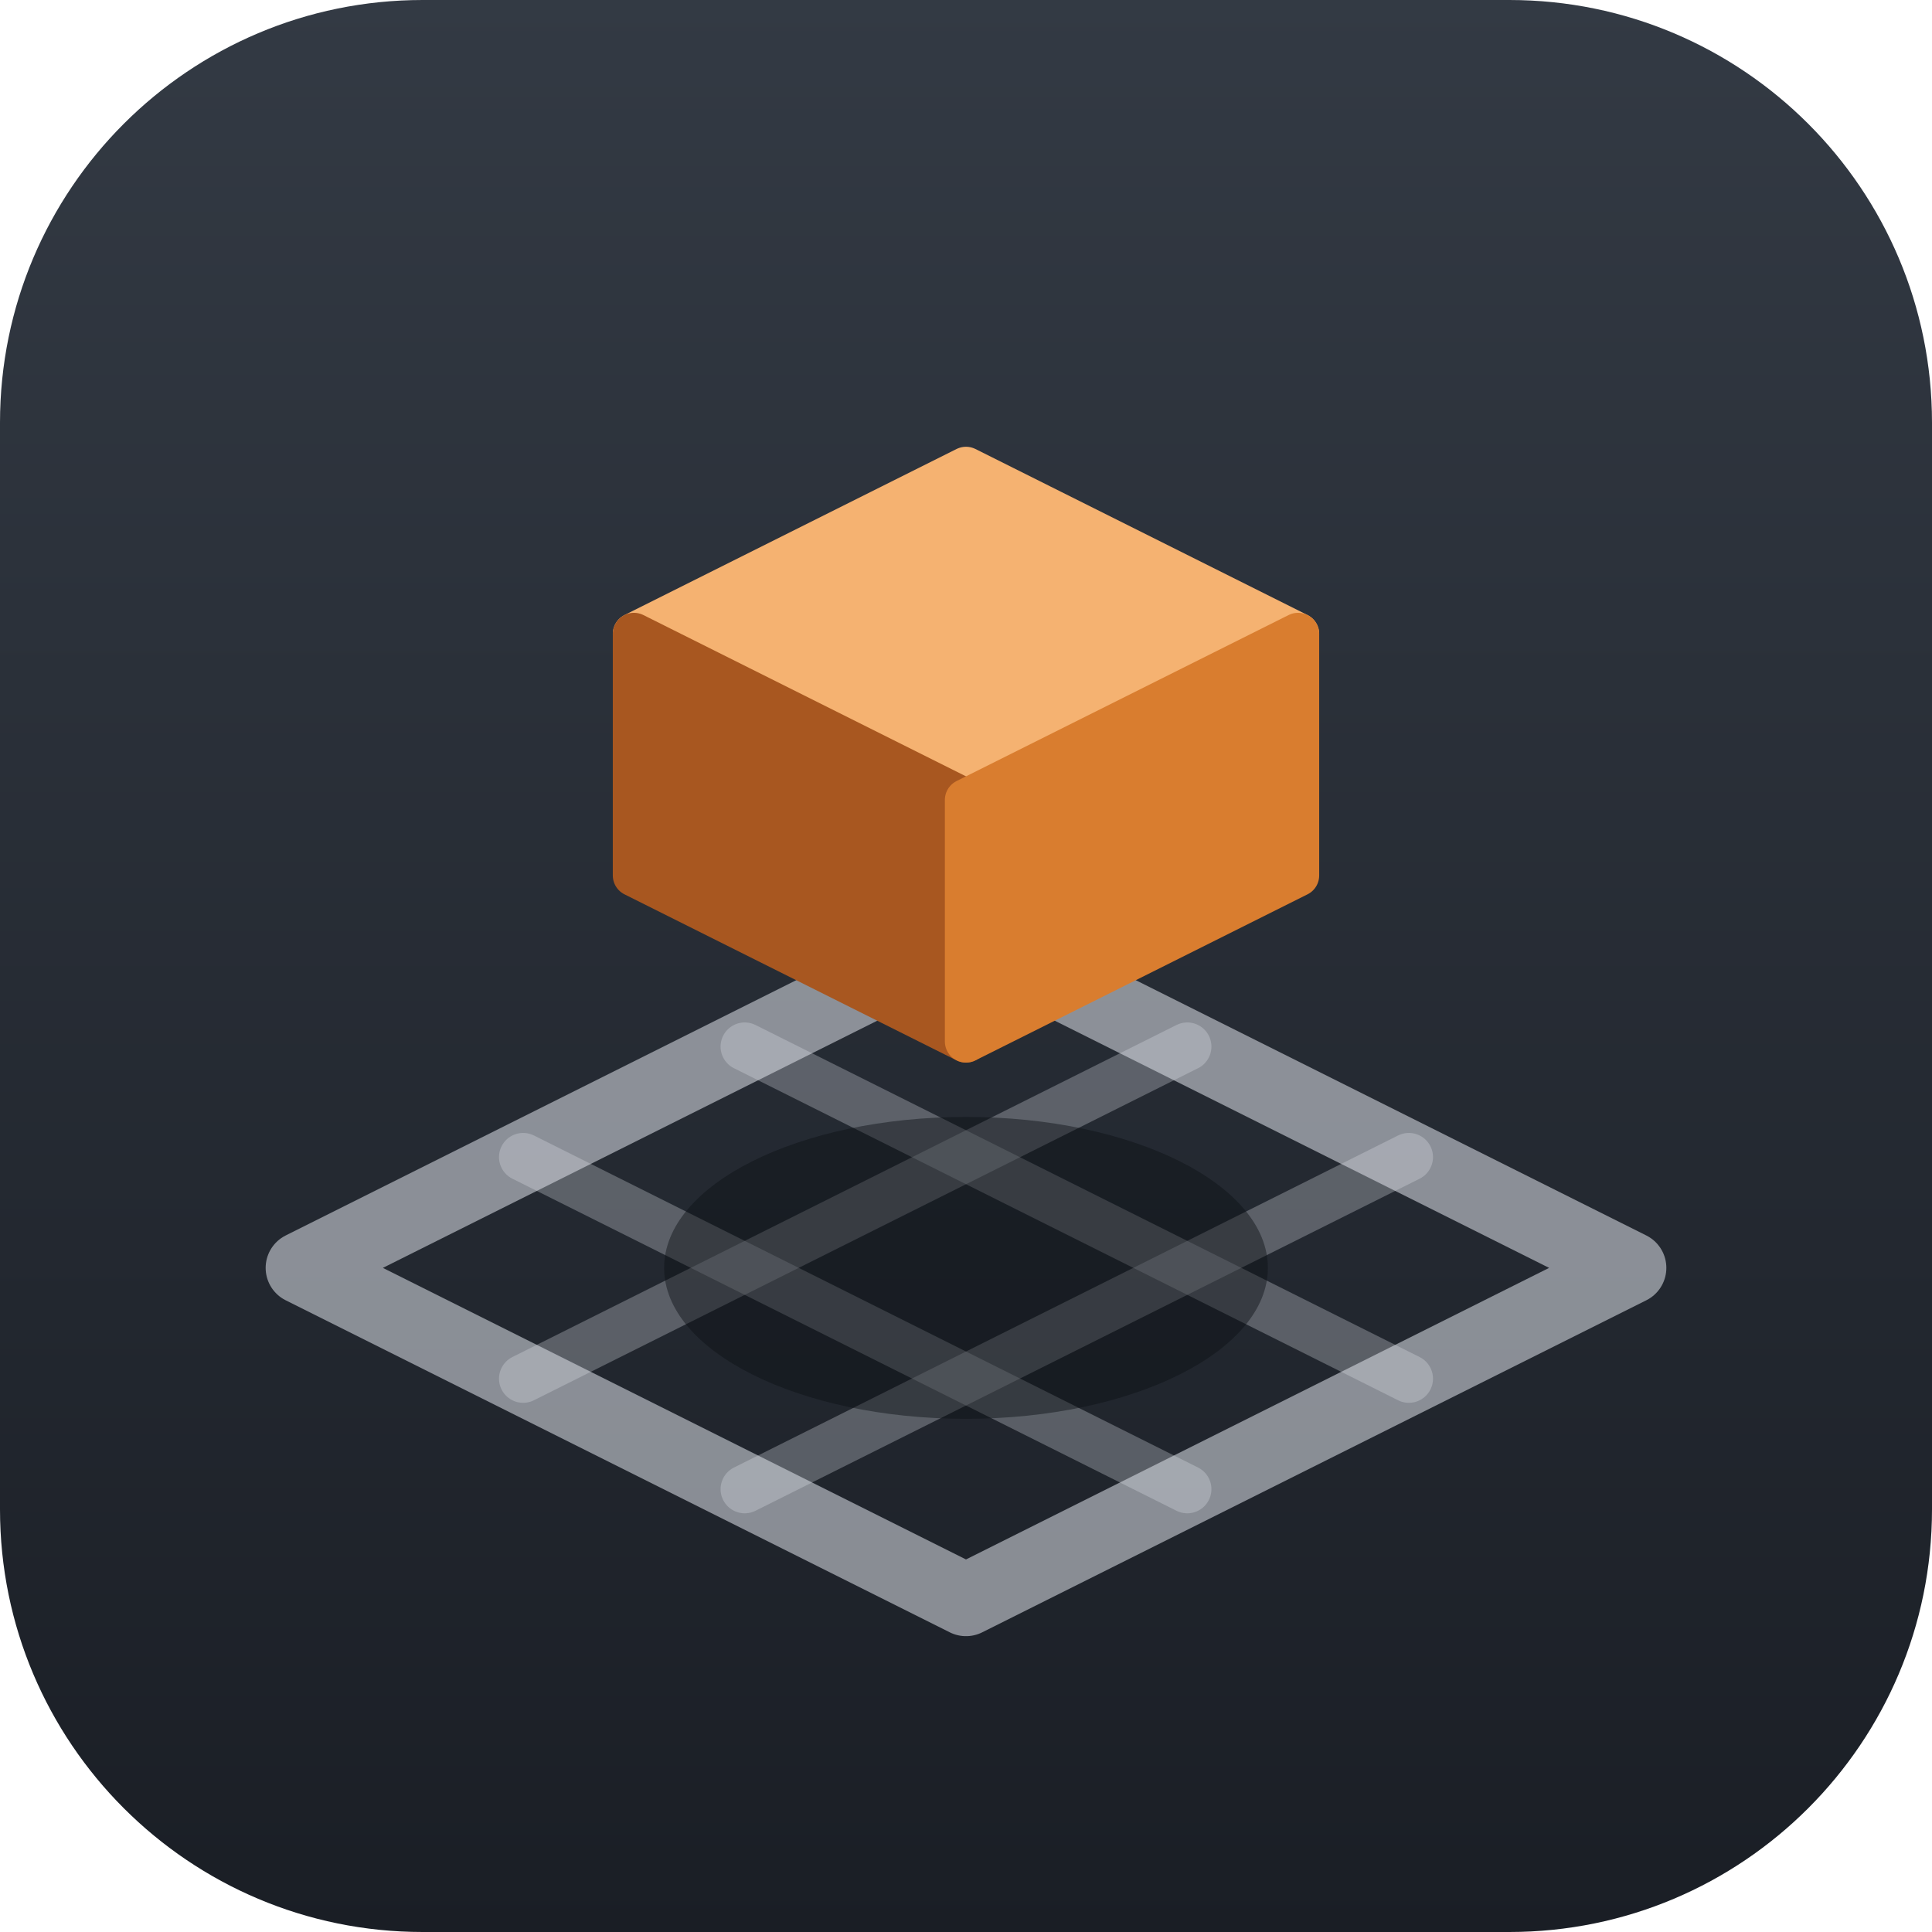
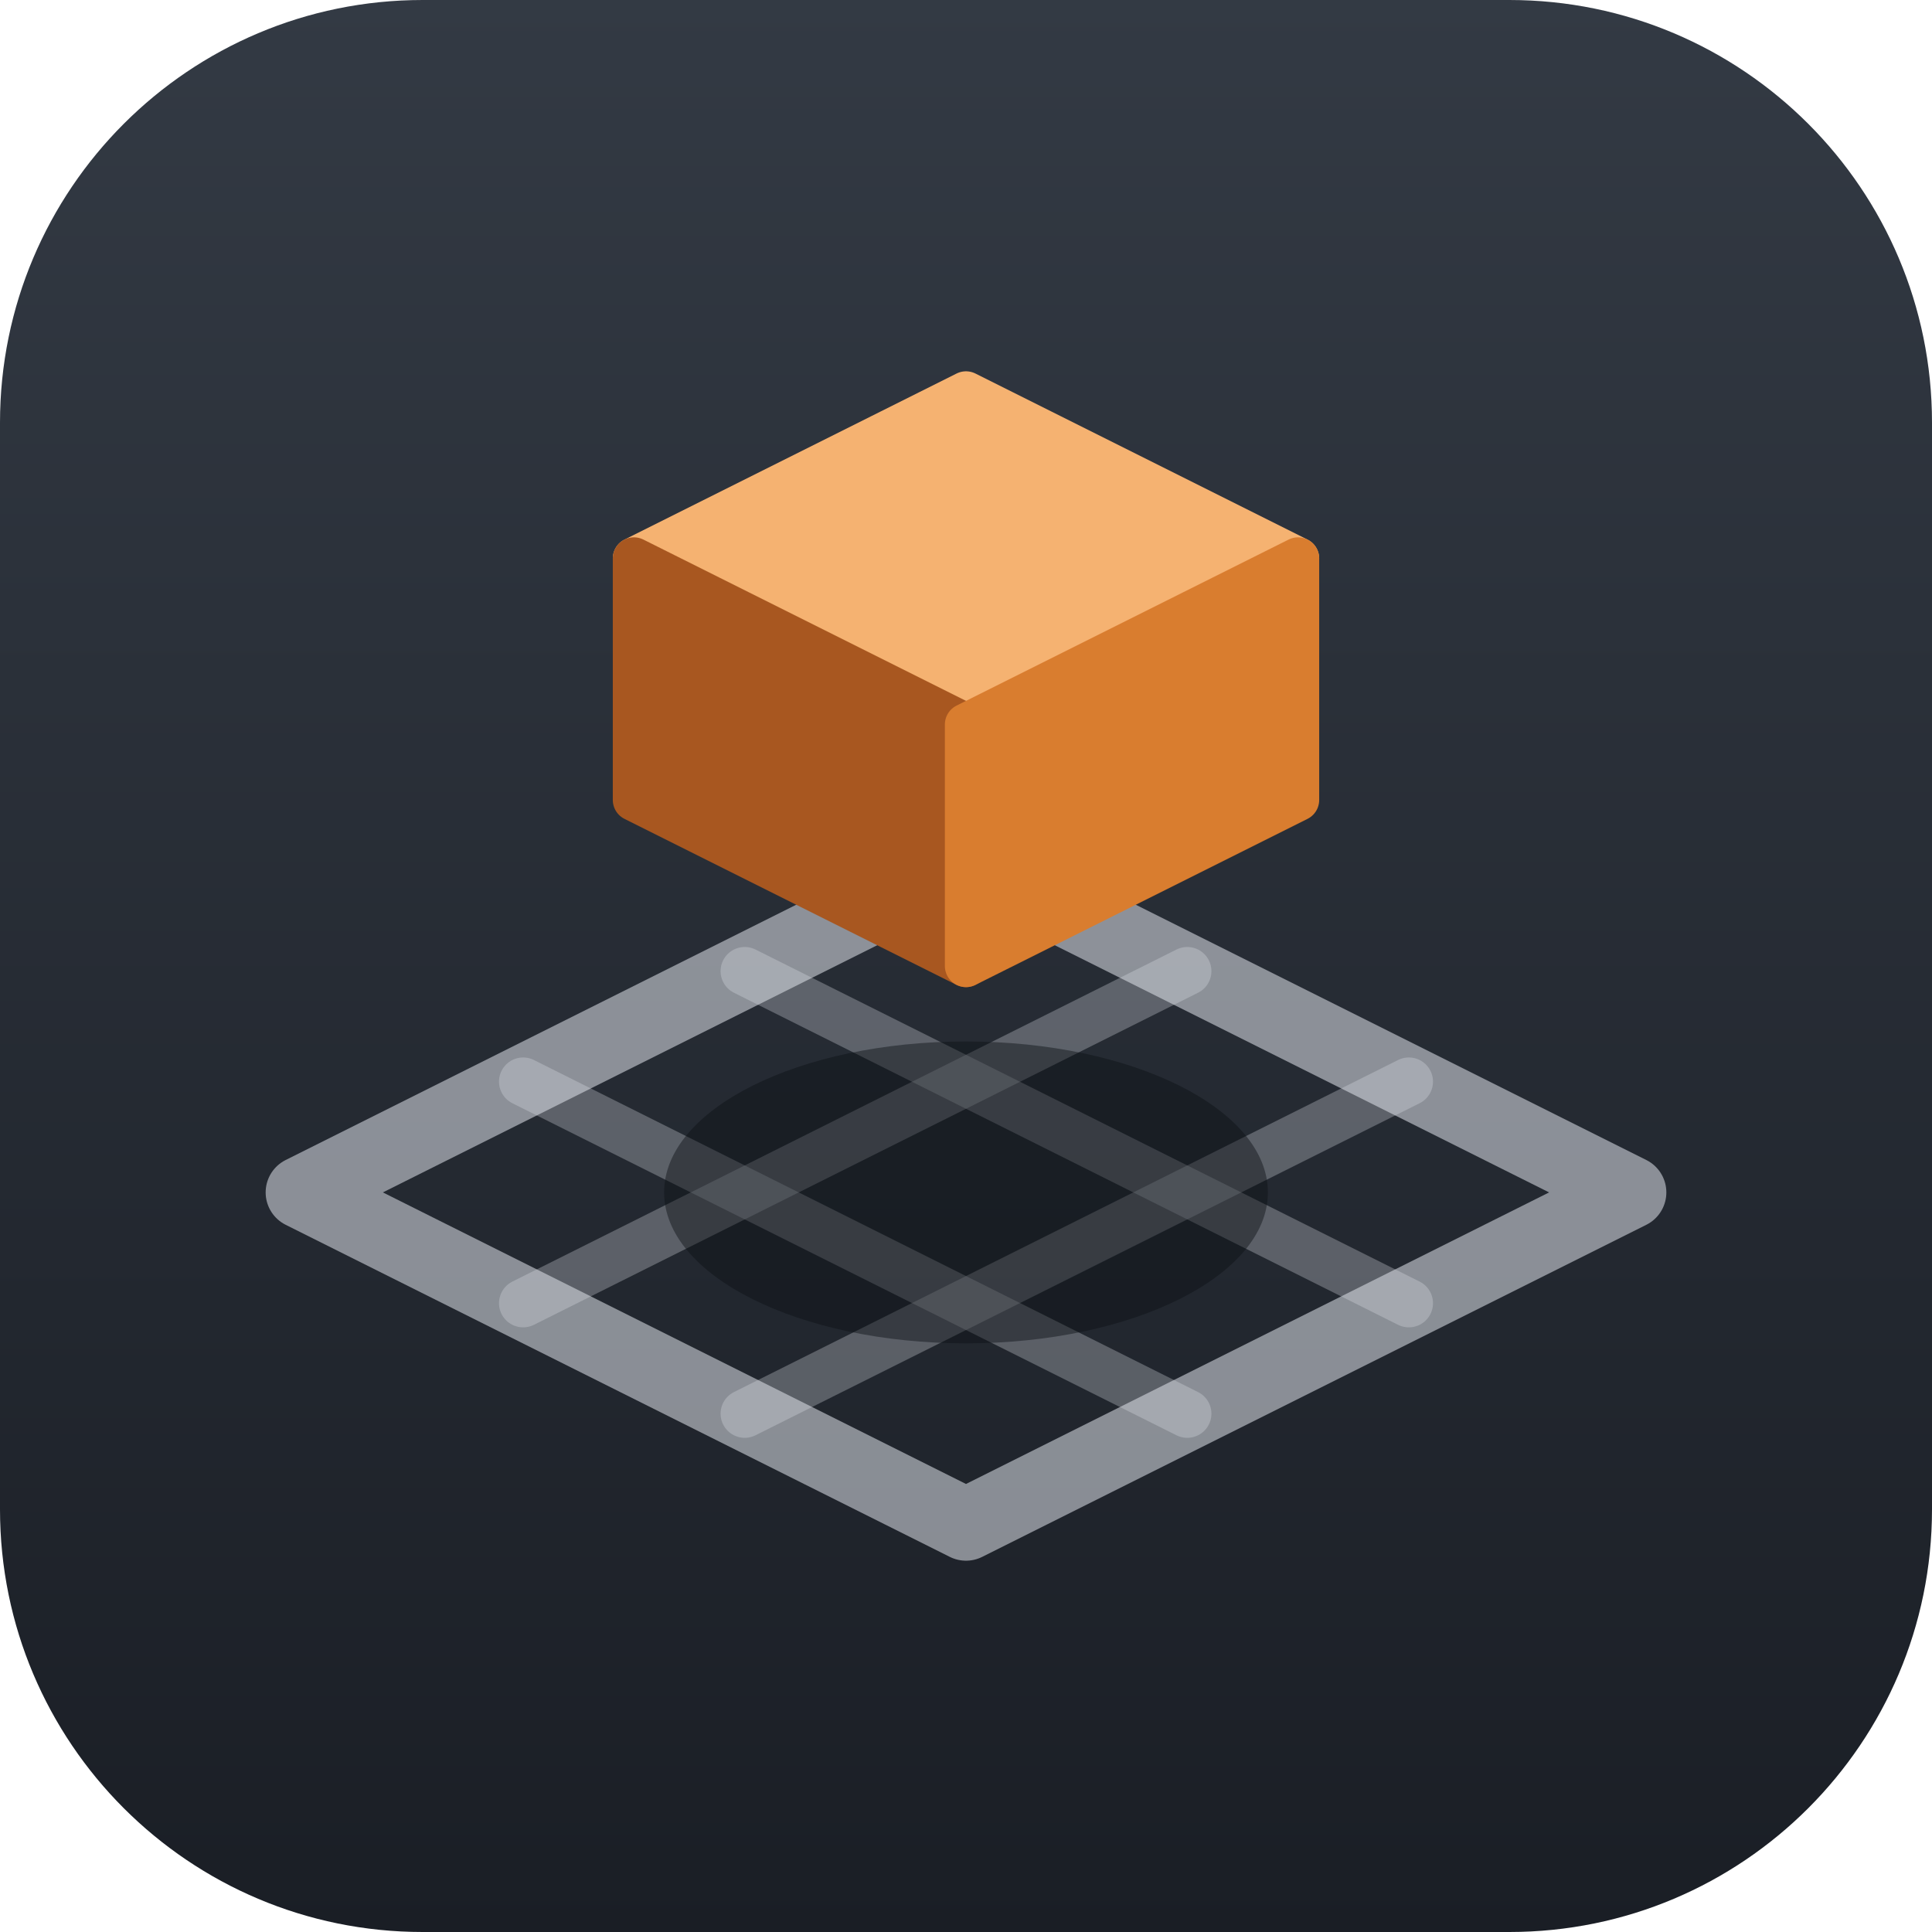
<svg xmlns="http://www.w3.org/2000/svg" viewBox="0 0 64 64" width="64" height="64" role="img" aria-label="Bricks XR">
  <defs>
    <linearGradient id="bricks-bg" x1="0" y1="0" x2="0" y2="1">
      <stop offset="0" stop-color="#333a44" />
      <stop offset="1" stop-color="#1a1e25" />
    </linearGradient>
  </defs>
  <rect width="64" height="64" rx="14" fill="url(#bricks-bg)" />
-   <g fill="none" stroke="#dfe4ea" stroke-linejoin="round" stroke-linecap="round">
-     <path d="M10 42 32 31 54 42 32 53Z" stroke-width="2.4" stroke-opacity="0.55" />
-     <g stroke-width="1.6" stroke-opacity="0.3">
-       <path d="M17.33 45.67 39.33 34.67" />
-       <path d="M24.67 49.33 46.67 38.33" />
-       <path d="M24.67 34.67 46.67 45.67" />
-       <path d="M17.33 38.33 39.33 49.33" />
+   <g transform="translate(0 -2.5)">
+     <g fill="none" stroke="#dfe4ea" stroke-linejoin="round" stroke-linecap="round">
+       <path d="M10 42 32 31 54 42 32 53Z" stroke-width="2.4" stroke-opacity="0.55" />
+       <g stroke-width="1.6" stroke-opacity="0.3">
+         <path d="M17.33 45.67 39.33 34.67" />
+         <path d="M24.67 49.33 46.67 38.33" />
+         <path d="M24.67 34.67 46.67 45.67" />
+         <path d="M17.33 38.33 39.33 49.33" />
+       </g>
+     </g>
+     <ellipse cx="32" cy="42" rx="10" ry="5" fill="#0d1014" fill-opacity="0.45" />
+     <g stroke-linejoin="round" stroke-width="1.4">
+       <path d="M32 15.5 43 21 32 26.5 21 21Z" fill="#f5b271" stroke="#f5b271" />
+       <path d="M21 21 32 26.5 32 34.5 21 29Z" fill="#a85720" stroke="#a85720" />
+       <path d="M43 21 32 26.5 32 34.5 43 29Z" fill="#d97d2f" stroke="#d97d2f" />
    </g>
  </g>
-   <ellipse cx="32" cy="42" rx="10" ry="5" fill="#0d1014" fill-opacity="0.45" />
-   <g stroke-linejoin="round" stroke-width="1.4">
-     <path d="M32 15.5 43 21 32 26.5 21 21Z" fill="#f5b271" stroke="#f5b271" />
-     <path d="M21 21 32 26.5 32 34.5 21 29Z" fill="#a85720" stroke="#a85720" />
-     <path d="M43 21 32 26.5 32 34.5 43 29Z" fill="#d97d2f" stroke="#d97d2f" />
-   </g>
</svg>
